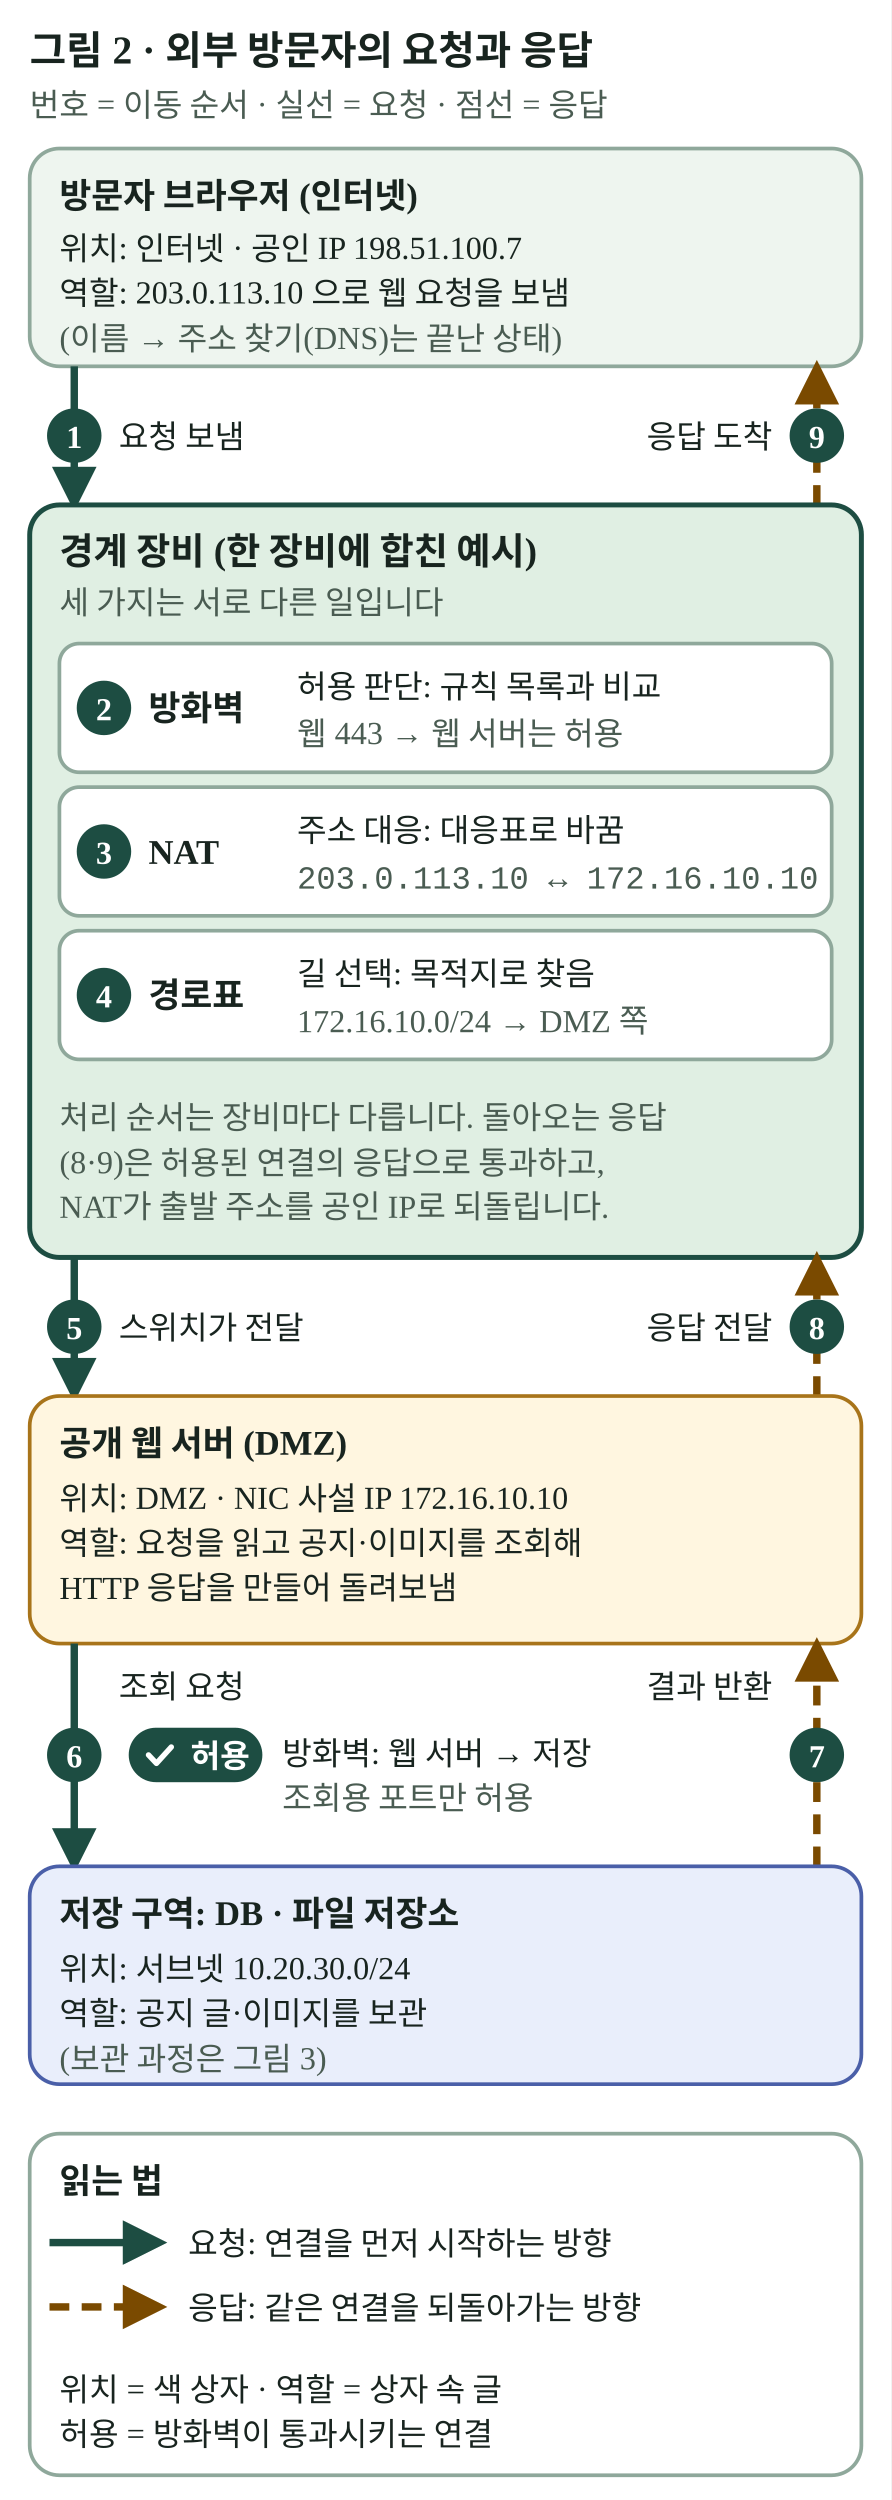
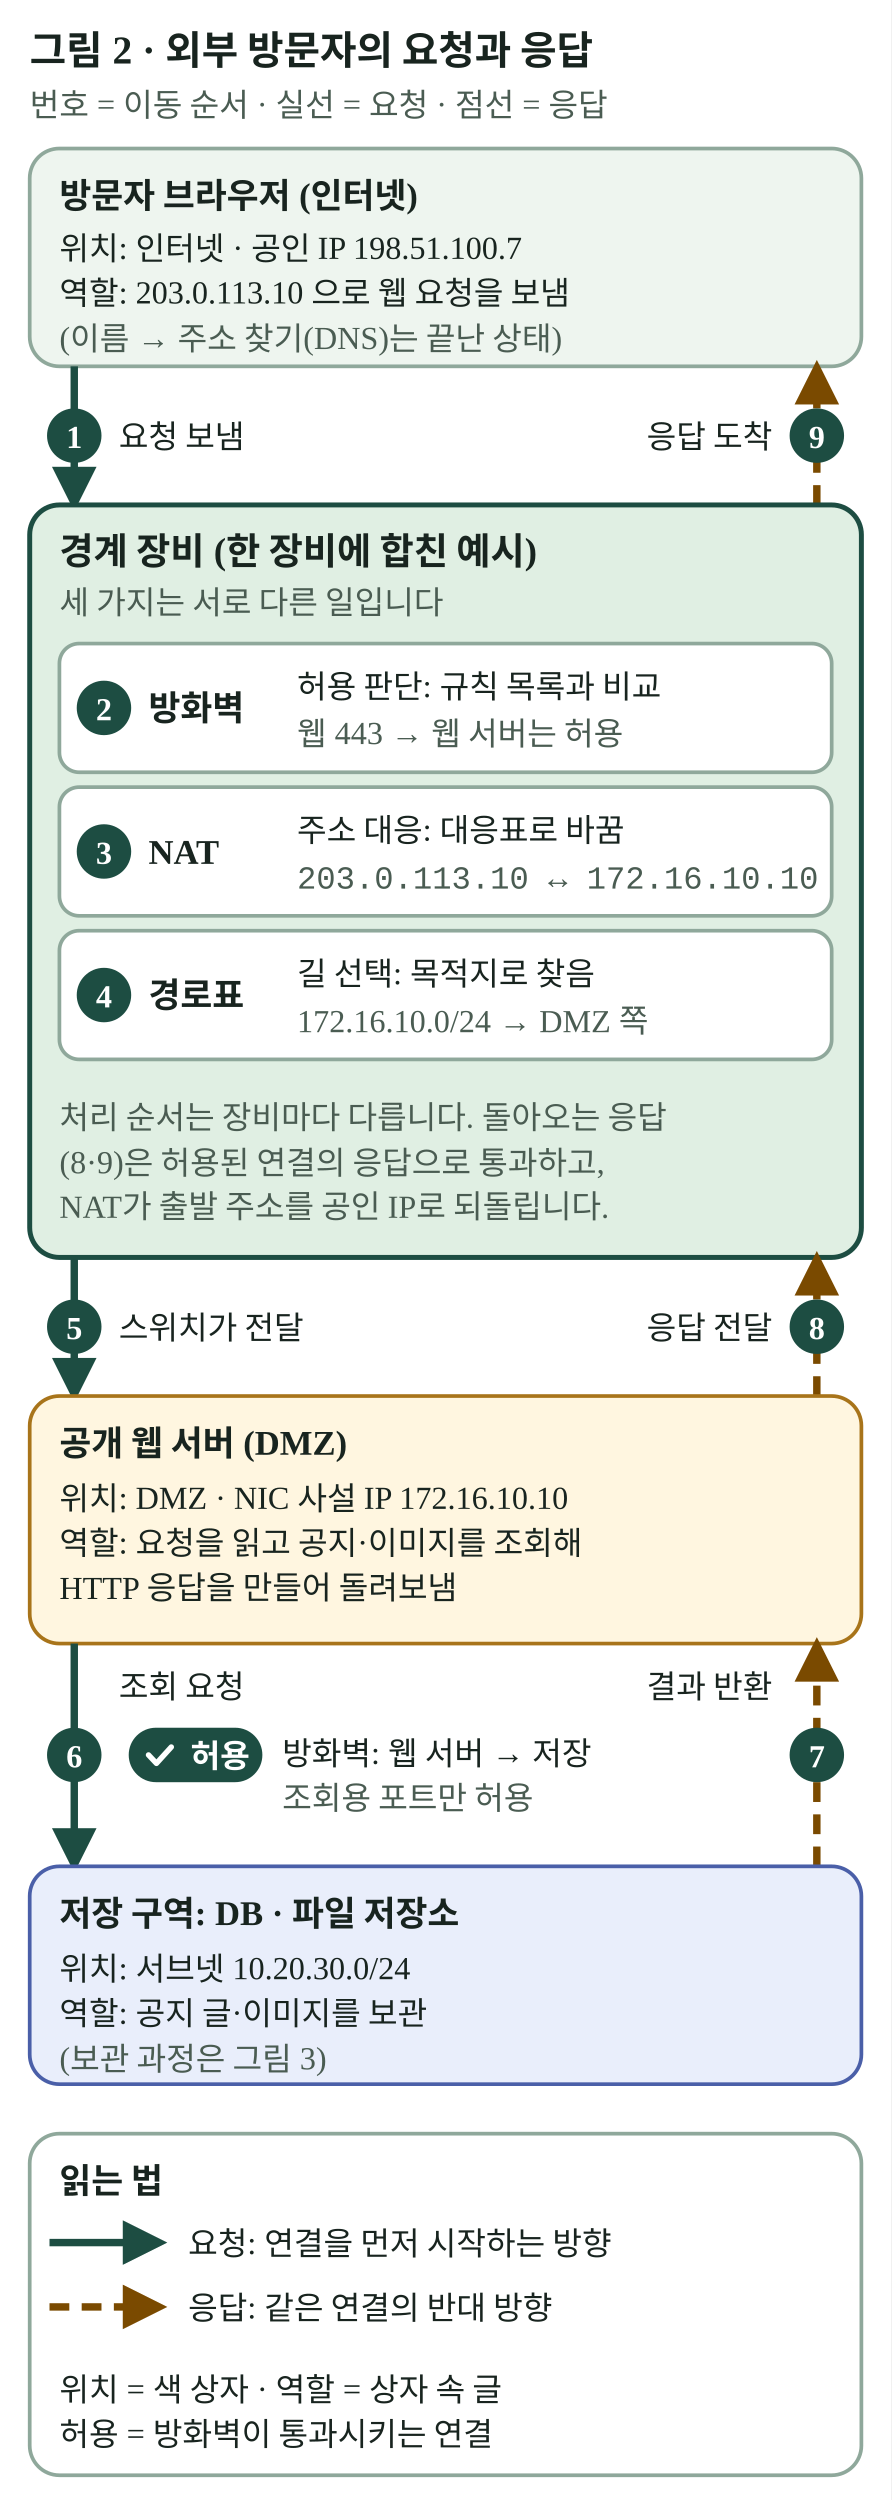
<svg xmlns="http://www.w3.org/2000/svg" viewBox="0 0 360 1010" width="360" height="1010" role="img" aria-labelledby="f2T f2D" font-family="var(--font-body, 'Pretendard VF', 'Apple SD Gothic Neo', 'Malgun Gothic', 'Noto Sans CJK KR', system-ui, sans-serif)">
  <defs>
    <style>
      .bg     { fill: #ffffff; }
      .t  { fill: #18241f; }
      .s  { fill: #4a5c52; }
      .m  { font-family: ui-monospace, SFMono-Regular, Consolas, 'Liberation Mono', monospace; }
      .b  { font-weight: 700; }
      .raised { fill: #ffffff; stroke: #8fa89b; stroke-width: 1.5; }
      .soft   { fill: #eef5ef; stroke: #8fa89b; stroke-width: 1.5; }
      .dmz    { fill: #fff6e0; stroke: #a8741a; stroke-width: 1.5; }
      .store  { fill: #e9eefb; stroke: #4a5fa8; stroke-width: 1.5; }
      .accent { fill: #e0efe3; stroke: #1d4d42; stroke-width: 2; }
      .gray   { fill: #f2f2f2; stroke: #8a8a8a; stroke-width: 1.5; stroke-dasharray: 5 4; }
      .req    { stroke: #1d4d42; stroke-width: 3; fill: none; }
      .res    { stroke: #7a4a00; stroke-width: 3; fill: none; stroke-dasharray: 8 5; }
      .link   { stroke: #6b7d73; stroke-width: 2; fill: none; }
      .note   { stroke: #6b7d73; stroke-width: 1.5; fill: none; stroke-dasharray: 2 4; stroke-linecap: round; }
      .badge  { fill: #1d4d42; }
      .badgeT { fill: #ffffff; font-weight: 700; }
      .allowP { fill: #1d4d42; }
      .allowT { fill: #ffffff; font-weight: 700; }
      .denyP  { fill: #ffffff; stroke: #9a2f2f; stroke-width: 1.8; stroke-dasharray: 3 2; }
      .denyT  { fill: #9a2f2f; font-weight: 700; }
      .hReq { fill: #1d4d42; }
      .hRes { fill: #7a4a00; }
      .hLink { fill: #6b7d73; }
    </style>
    <marker id="hReq" viewBox="0 0 10 10" refX="8" refY="5" markerWidth="6" markerHeight="6" orient="auto">
      <path d="M0 0 L10 5 L0 10 z" class="hReq" />
    </marker>
    <marker id="hRes" viewBox="0 0 10 10" refX="8" refY="5" markerWidth="6" markerHeight="6" orient="auto">
      <path d="M0 0 L10 5 L0 10 z" class="hRes" />
    </marker>
    <marker id="hLink" viewBox="0 0 10 10" refX="8" refY="5" markerWidth="6" markerHeight="6" orient="auto">
      <path d="M0 0 L10 5 L0 10 z" class="hLink" />
    </marker>
  </defs>
  <rect class="bg" x="0" y="0" width="360" height="1010" />
  <text x="12" y="26" font-size="16" class="t b">그림 2 · 외부 방문자의 요청과 응답</text>
  <text x="12" y="47" font-size="13" class="s">번호 = 이동 순서 · 실선 = 요청 · 점선 = 응답</text>
  <rect x="12" y="60" width="336" height="88" rx="12" class="soft" />
  <text x="24" y="84" font-size="14" class="t b">방문자 브라우저 (인터넷)</text>
  <text x="24" y="105" font-size="13" class="t">위치: 인터넷 · 공인 IP 198.51.100.7</text>
  <text x="24" y="123" font-size="13" class="t">역할: 203.0.113.10 으로 웹 요청을 보냄</text>
  <text x="24" y="141" font-size="13" class="s">(이름 → 주소 찾기(DNS)는 끝난 상태)</text>
  <path d="M30 148 V203" class="req" marker-end="url(#hReq)" />
  <path d="M330 204 V149" class="res" marker-end="url(#hRes)" />
  <circle cx="30" cy="176" r="11" class="badge" />
  <text x="30" y="181" font-size="13" text-anchor="middle" class="badgeT">1</text>
  <circle cx="330" cy="176" r="11" class="badge" />
  <text x="330" y="181" font-size="13" text-anchor="middle" class="badgeT">9</text>
  <text x="48" y="181" font-size="13" class="t">요청 보냄</text>
  <text x="312" y="181" font-size="13" text-anchor="end" class="t">응답 도착</text>
  <rect x="12" y="204" width="336" height="304" rx="12" class="accent" />
  <text x="24" y="228" font-size="15" class="t b">경계 장비 (한 장비에 합친 예시)</text>
  <text x="24" y="248" font-size="13" class="s">세 가지는 서로 다른 일입니다</text>
  <rect x="24" y="260" width="312" height="52" rx="8" class="raised" />
  <circle cx="42" cy="286" r="11" class="badge" />
  <text x="42" y="291" font-size="13" text-anchor="middle" class="badgeT">2</text>
  <text x="60" y="291" font-size="14" class="t b">방화벽</text>
  <text x="120" y="282" font-size="13" class="t">허용 판단: 규칙 목록과 비교</text>
  <text x="120" y="301" font-size="13" class="s">웹 443 → 웹 서버는 허용</text>
  <rect x="24" y="318" width="312" height="52" rx="8" class="raised" />
  <circle cx="42" cy="344" r="11" class="badge" />
  <text x="42" y="349" font-size="13" text-anchor="middle" class="badgeT">3</text>
  <text x="60" y="349" font-size="14" class="t b">NAT</text>
  <text x="120" y="340" font-size="13" class="t">주소 대응: 대응표로 바꿈</text>
  <text x="120" y="359" font-size="13" class="s m">203.0.113.10 ↔ 172.16.10.10</text>
  <rect x="24" y="376" width="312" height="52" rx="8" class="raised" />
  <circle cx="42" cy="402" r="11" class="badge" />
  <text x="42" y="407" font-size="13" text-anchor="middle" class="badgeT">4</text>
  <text x="60" y="407" font-size="14" class="t b">경로표</text>
  <text x="120" y="398" font-size="13" class="t">길 선택: 목적지로 찾음</text>
  <text x="120" y="417" font-size="13" class="s">172.16.10.0/24 → DMZ 쪽</text>
  <text x="24" y="456" font-size="13" class="s">처리 순서는 장비마다 다릅니다. 돌아오는 응답</text>
  <text x="24" y="474" font-size="13" class="s">(8·9)은 허용된 연결의 응답으로 통과하고,</text>
  <text x="24" y="492" font-size="13" class="s">NAT가 출발 주소를 공인 IP로 되돌립니다.</text>
  <path d="M30 508 V563" class="req" marker-end="url(#hReq)" />
  <path d="M330 564 V509" class="res" marker-end="url(#hRes)" />
  <circle cx="30" cy="536" r="11" class="badge" />
  <text x="30" y="541" font-size="13" text-anchor="middle" class="badgeT">5</text>
  <circle cx="330" cy="536" r="11" class="badge" />
  <text x="330" y="541" font-size="13" text-anchor="middle" class="badgeT">8</text>
  <text x="48" y="541" font-size="13" class="t">스위치가 전달</text>
  <text x="312" y="541" font-size="13" text-anchor="end" class="t">응답 전달</text>
  <rect x="12" y="564" width="336" height="100" rx="12" class="dmz" />
  <text x="24" y="588" font-size="14" class="t b">공개 웹 서버 (DMZ)</text>
  <text x="24" y="610" font-size="13" class="t">위치: DMZ · NIC 사설 IP 172.16.10.10</text>
  <text x="24" y="628" font-size="13" class="t">역할: 요청을 읽고 공지·이미지를 조회해</text>
  <text x="24" y="646" font-size="13" class="t">HTTP 응답을 만들어 돌려보냄</text>
  <path d="M30 664 V753" class="req" marker-end="url(#hReq)" />
  <path d="M330 754 V665" class="res" marker-end="url(#hRes)" />
  <circle cx="30" cy="709" r="11" class="badge" />
  <text x="30" y="714" font-size="13" text-anchor="middle" class="badgeT">6</text>
  <circle cx="330" cy="709" r="11" class="badge" />
  <text x="330" y="714" font-size="13" text-anchor="middle" class="badgeT">7</text>
  <text x="48" y="686" font-size="13" class="t">조회 요청</text>
  <text x="312" y="686" font-size="13" text-anchor="end" class="t">결과 반환</text>
  <rect x="52" y="698" width="54" height="22" rx="11" class="allowP" />
  <path d="M60 709 l3.2 3.4 l6 -6.6" stroke="#fff" stroke-width="2.2" fill="none" stroke-linecap="round" stroke-linejoin="round" />
  <text x="77" y="714" font-size="13" class="allowT">허용</text>
  <text x="114" y="713" font-size="13" class="t">방화벽: 웹 서버 → 저장</text>
  <text x="114" y="731" font-size="13" class="s">조회용 포트만 허용</text>
  <rect x="12" y="754" width="336" height="88" rx="12" class="store" />
  <text x="24" y="778" font-size="14" class="t b">저장 구역: DB · 파일 저장소</text>
  <text x="24" y="800" font-size="13" class="t">위치: 서브넷 10.20.30.0/24</text>
  <text x="24" y="818" font-size="13" class="t">역할: 공지 글·이미지를 보관</text>
  <text x="24" y="836" font-size="13" class="s">(보관 과정은 그림 3)</text>
  <rect x="12" y="862" width="336" height="138" rx="12" class="raised" />
  <text x="24" y="886" font-size="14" class="t b">읽는 법</text>
  <path d="M20 906 H64" class="req" marker-end="url(#hReq)" />
  <text x="76" y="911" font-size="13" class="t">요청: 연결을 먼저 시작하는 방향</text>
  <path d="M20 932 H64" class="res" marker-end="url(#hRes)" />
-   <text x="76" y="937" font-size="13" class="t">응답: 같은 연결을 되돌아가는 방향</text>
+   <text x="76" y="937" font-size="13" class="t">응답: 같은 연결의 반대 방향</text>
  <text x="24" y="970" font-size="13" class="t">위치 = 색 상자 · 역할 = 상자 속 글</text>
  <text x="24" y="988" font-size="13" class="t">허용 = 방화벽이 통과시키는 연결</text>
</svg>
